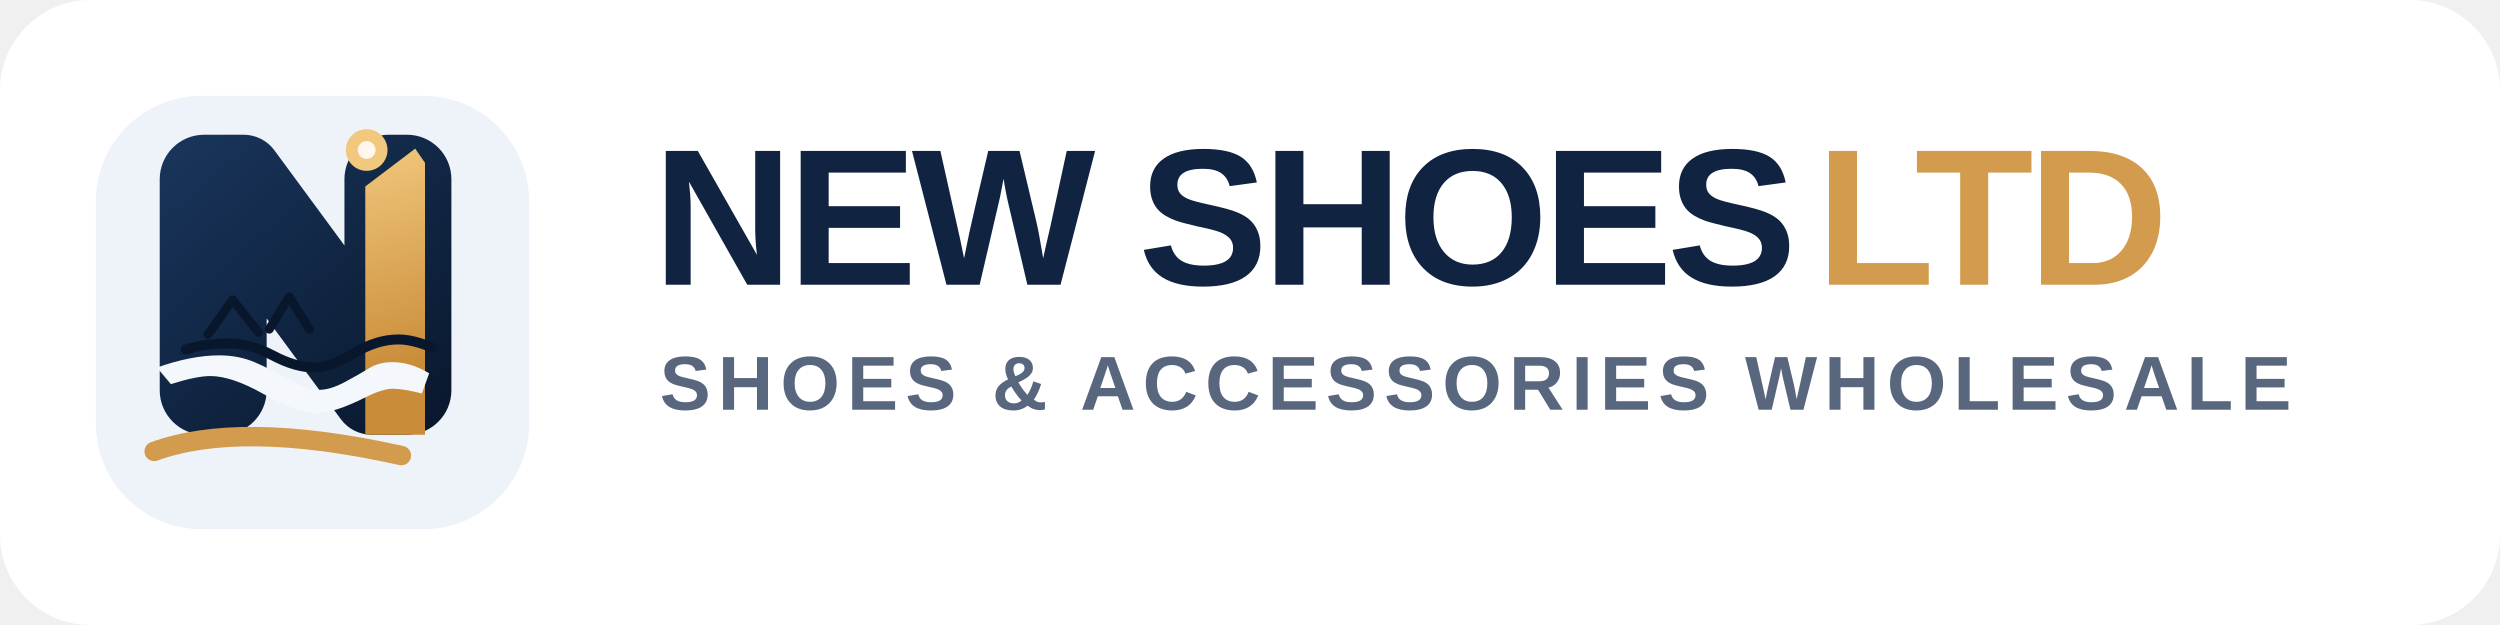
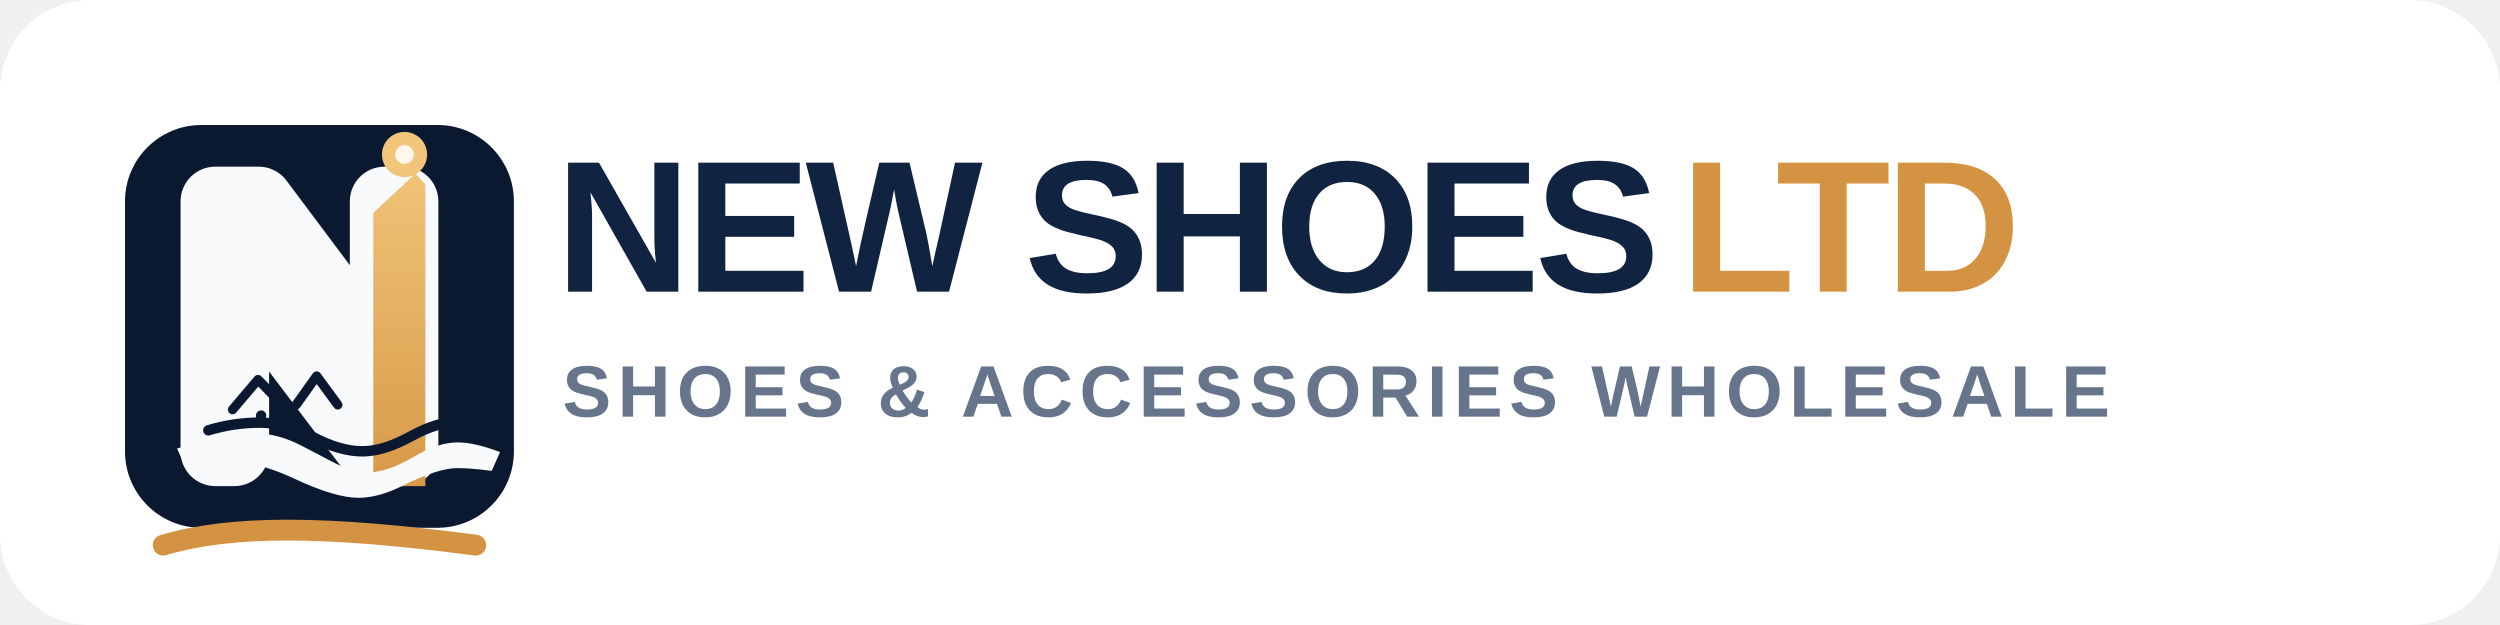
<svg xmlns="http://www.w3.org/2000/svg" width="720" height="180" viewBox="0 0 720 180" fill="none">
-   <rect width="720" height="180" rx="26" fill="#FFFFFF" />
  <defs>
-     <linearGradient id="lockupNavy" x1="33" y1="26" x2="131" y2="140" gradientUnits="userSpaceOnUse">
-       <stop stop-color="#19365D" />
-       <stop offset="1" stop-color="#09172C" />
-     </linearGradient>
-     <linearGradient id="lockupGold" x1="99" y1="31" x2="120" y2="112" gradientUnits="userSpaceOnUse">
-       <stop stop-color="#F2C87E" />
-       <stop offset="1" stop-color="#C98C38" />
+     <linearGradient id="nslGoldLight" x1="105" y1="28" x2="105" y2="136" gradientUnits="userSpaceOnUse">
+       <stop stop-color="#F1C67A" />
+       <stop offset="1" stop-color="#D49342" />
    </linearGradient>
  </defs>
-   <g transform="translate(18 18) scale(0.8)">
-     <rect x="12" y="12" width="156" height="156" rx="38" fill="#EEF3FA" />
-     <path d="M35 42C35 33.163 42.163 26 51 26H65.185C69.563 26 73.67 28.065 76.253 31.573L101.5 65.86V42C101.5 33.163 108.663 26 117.5 26H124C132.837 26 140 33.163 140 42V118C140 126.837 132.837 134 124 134H111.282C106.903 134 102.797 131.935 100.213 128.427L73.5 92.14V118C73.5 126.837 66.337 134 57.5 134H51C42.163 134 35 126.837 35 118V42Z" fill="url(#lockupNavy)" />
-     <path d="M109 44.626L126.969 31L130.5 36.118V134H109V44.626Z" fill="url(#lockupGold)" />
-     <circle cx="109.5" cy="31.5" r="7.5" fill="#F2C87E" />
-     <circle cx="109.5" cy="31.5" r="3.2" fill="#FFF7EC" />
-     <path d="M33 140C52.88 132.793 81.665 132.537 122 141.5" stroke="#D39B4D" stroke-width="7" stroke-linecap="round" />
-     <path d="M34 109.818C42.254 106.891 49.738 105.427 56.451 105.427C61.026 105.427 65.24 106.24 69.092 107.866C72.944 109.492 77.772 111.925 83.575 115.167C86.756 116.95 89.695 117.842 92.392 117.842C95.089 117.842 98.205 116.889 101.741 114.985C105.276 113.08 108.19 111.418 110.484 109.998C112.778 108.578 115.568 107.867 118.854 107.867C123.155 107.867 127.537 109.207 132 111.887L129.366 119.163C124.906 118.014 121.425 117.439 118.925 117.439C116.425 117.439 113.097 118.49 108.942 120.592C101.576 124.318 95.745 126.181 91.449 126.181C86.823 126.181 80.422 123.88 72.246 119.277C64.676 115.009 58.329 112.875 53.207 112.875C49.907 112.875 45.176 113.844 39.013 115.783L34 109.818Z" fill="#F4F7FB" />
-     <path d="M44.4 103.338C49.134 101.857 54.168 101.117 59.5 101.117C64.833 101.117 70.239 102.566 75.718 105.463C81.198 108.361 86.174 109.809 90.649 109.809C94.579 109.809 99.298 108.124 104.807 104.754C110.315 101.384 115.703 99.699 120.971 99.699C124.336 99.699 128.346 100.661 133 102.585" stroke="#09172C" stroke-width="3.6" stroke-linecap="round" />
-     <path d="M52.381 97.885L61.244 85.449L70.582 97.179" stroke="#09172C" stroke-width="3.2" stroke-linecap="round" stroke-linejoin="round" />
-     <path d="M74.447 95.998L81.587 84.392L88.901 95.998" stroke="#09172C" stroke-width="3.2" stroke-linecap="round" stroke-linejoin="round" />
+   <rect width="720" height="180" rx="26" fill="#FFFFFF" />
+   <g transform="translate(16 16)">
+     <rect x="20" y="20" width="112" height="116" rx="22" fill="#0A1830" />
+     <path d="M36 42C36 36.477 40.477 32 46 32H58.521C61.657 32 64.605 33.472 66.479 35.975L84.748 60.376V42C84.748 36.477 89.225 32 94.748 32H100.248C105.771 32 110.248 36.477 110.248 42V114C110.248 119.523 105.771 124 100.248 124H91.451C88.335 124 85.402 122.547 83.526 120.072L61.5 91.008V114C61.5 119.523 57.023 124 51.5 124H46C40.477 124 36 119.523 36 114V42Z" fill="#F8FAFC" />
+     <path d="M91.5 45.314L103.62 34L106.5 37.082V124H91.5V45.314Z" fill="url(#nslGoldLight)" />
+     <circle cx="100.5" cy="28.5" r="6.5" fill="#F1C67A" />
+     <circle cx="100.5" cy="28.5" r="2.7" fill="#FFF7EA" />
+     <path d="M31 141C50.492 135.227 76.931 135.227 121 141" stroke="#D49342" stroke-width="6" stroke-linecap="round" />
+     <path d="M35 113.185C43.763 110.272 51.278 108.816 57.547 108.816C61.879 108.816 66.31 109.999 70.84 112.365L79.91 117.101C83.663 119.061 87.048 120.04 90.066 120.04C93.71 120.04 98.186 118.49 103.493 115.388C108.024 112.737 112.106 111.411 115.738 111.411C119.087 111.411 123.174 112.341 128 114.201L125.62 119.614C121.635 119.082 118.347 118.816 115.756 118.816C111.975 118.816 106.675 120.523 99.856 123.937C95.288 126.223 91.087 127.366 87.254 127.366C82.724 127.366 76.538 125.52 68.698 121.828C61.952 118.652 55.946 117.064 50.68 117.064C47.528 117.064 43.151 117.677 37.549 118.904L35 113.185Z" fill="#F8FAFC" />
+     <path d="M44 107.93C48.876 106.456 53.817 105.719 58.822 105.719C63.828 105.719 68.916 107.095 74.087 109.848C79.259 112.601 84.016 113.978 88.358 113.978C92.443 113.978 97.099 112.54 102.326 109.663C107.554 106.787 112.373 105.348 116.785 105.348C119.695 105.348 123.434 106.063 128 107.492" stroke="#0A1830" stroke-width="3" stroke-linecap="round" />
+     <path d="M50.983 101.96L58.312 93.337L66.017 101.215" stroke="#0A1830" stroke-width="2.7" stroke-linecap="round" stroke-linejoin="round" />
+     <path d="M69.288 100.592L75.197 92.308L81.278 100.592" stroke="#0A1830" stroke-width="2.7" stroke-linecap="round" stroke-linejoin="round" />
+     <circle cx="59.2" cy="103.7" r="1.5" fill="#0A1830" />
+     <circle cx="64.8" cy="105.4" r="1.5" fill="#0A1830" />
+     <circle cx="70.4" cy="107.1" r="1.5" fill="#0A1830" />
  </g>
-   <text x="188" y="82" fill="#102341" font-family="Manrope, Arial, sans-serif" font-size="56" font-weight="800" letter-spacing="-1.6">NEW SHOES</text>
-   <text x="523" y="82" fill="#D39B4D" font-family="Manrope, Arial, sans-serif" font-size="56" font-weight="800" letter-spacing="-1.6">LTD</text>
-   <text x="190" y="118" fill="#58667E" font-family="Manrope, Arial, sans-serif" font-size="22" font-weight="700" letter-spacing="2.1">SHOES &amp; ACCESSORIES WHOLESALE</text>
+   <text x="160" y="84" fill="#102341" font-family="Manrope, Arial, sans-serif" font-size="54" font-weight="800" letter-spacing="-1.5">NEW SHOES</text>
+   <text x="484" y="84" fill="#D49342" font-family="Manrope, Arial, sans-serif" font-size="54" font-weight="800" letter-spacing="-1.5">LTD</text>
+   <text x="162" y="120" fill="#66758C" font-family="Manrope, Arial, sans-serif" font-size="21" font-weight="700" letter-spacing="1.9">SHOES &amp; ACCESSORIES WHOLESALE</text>
</svg>
